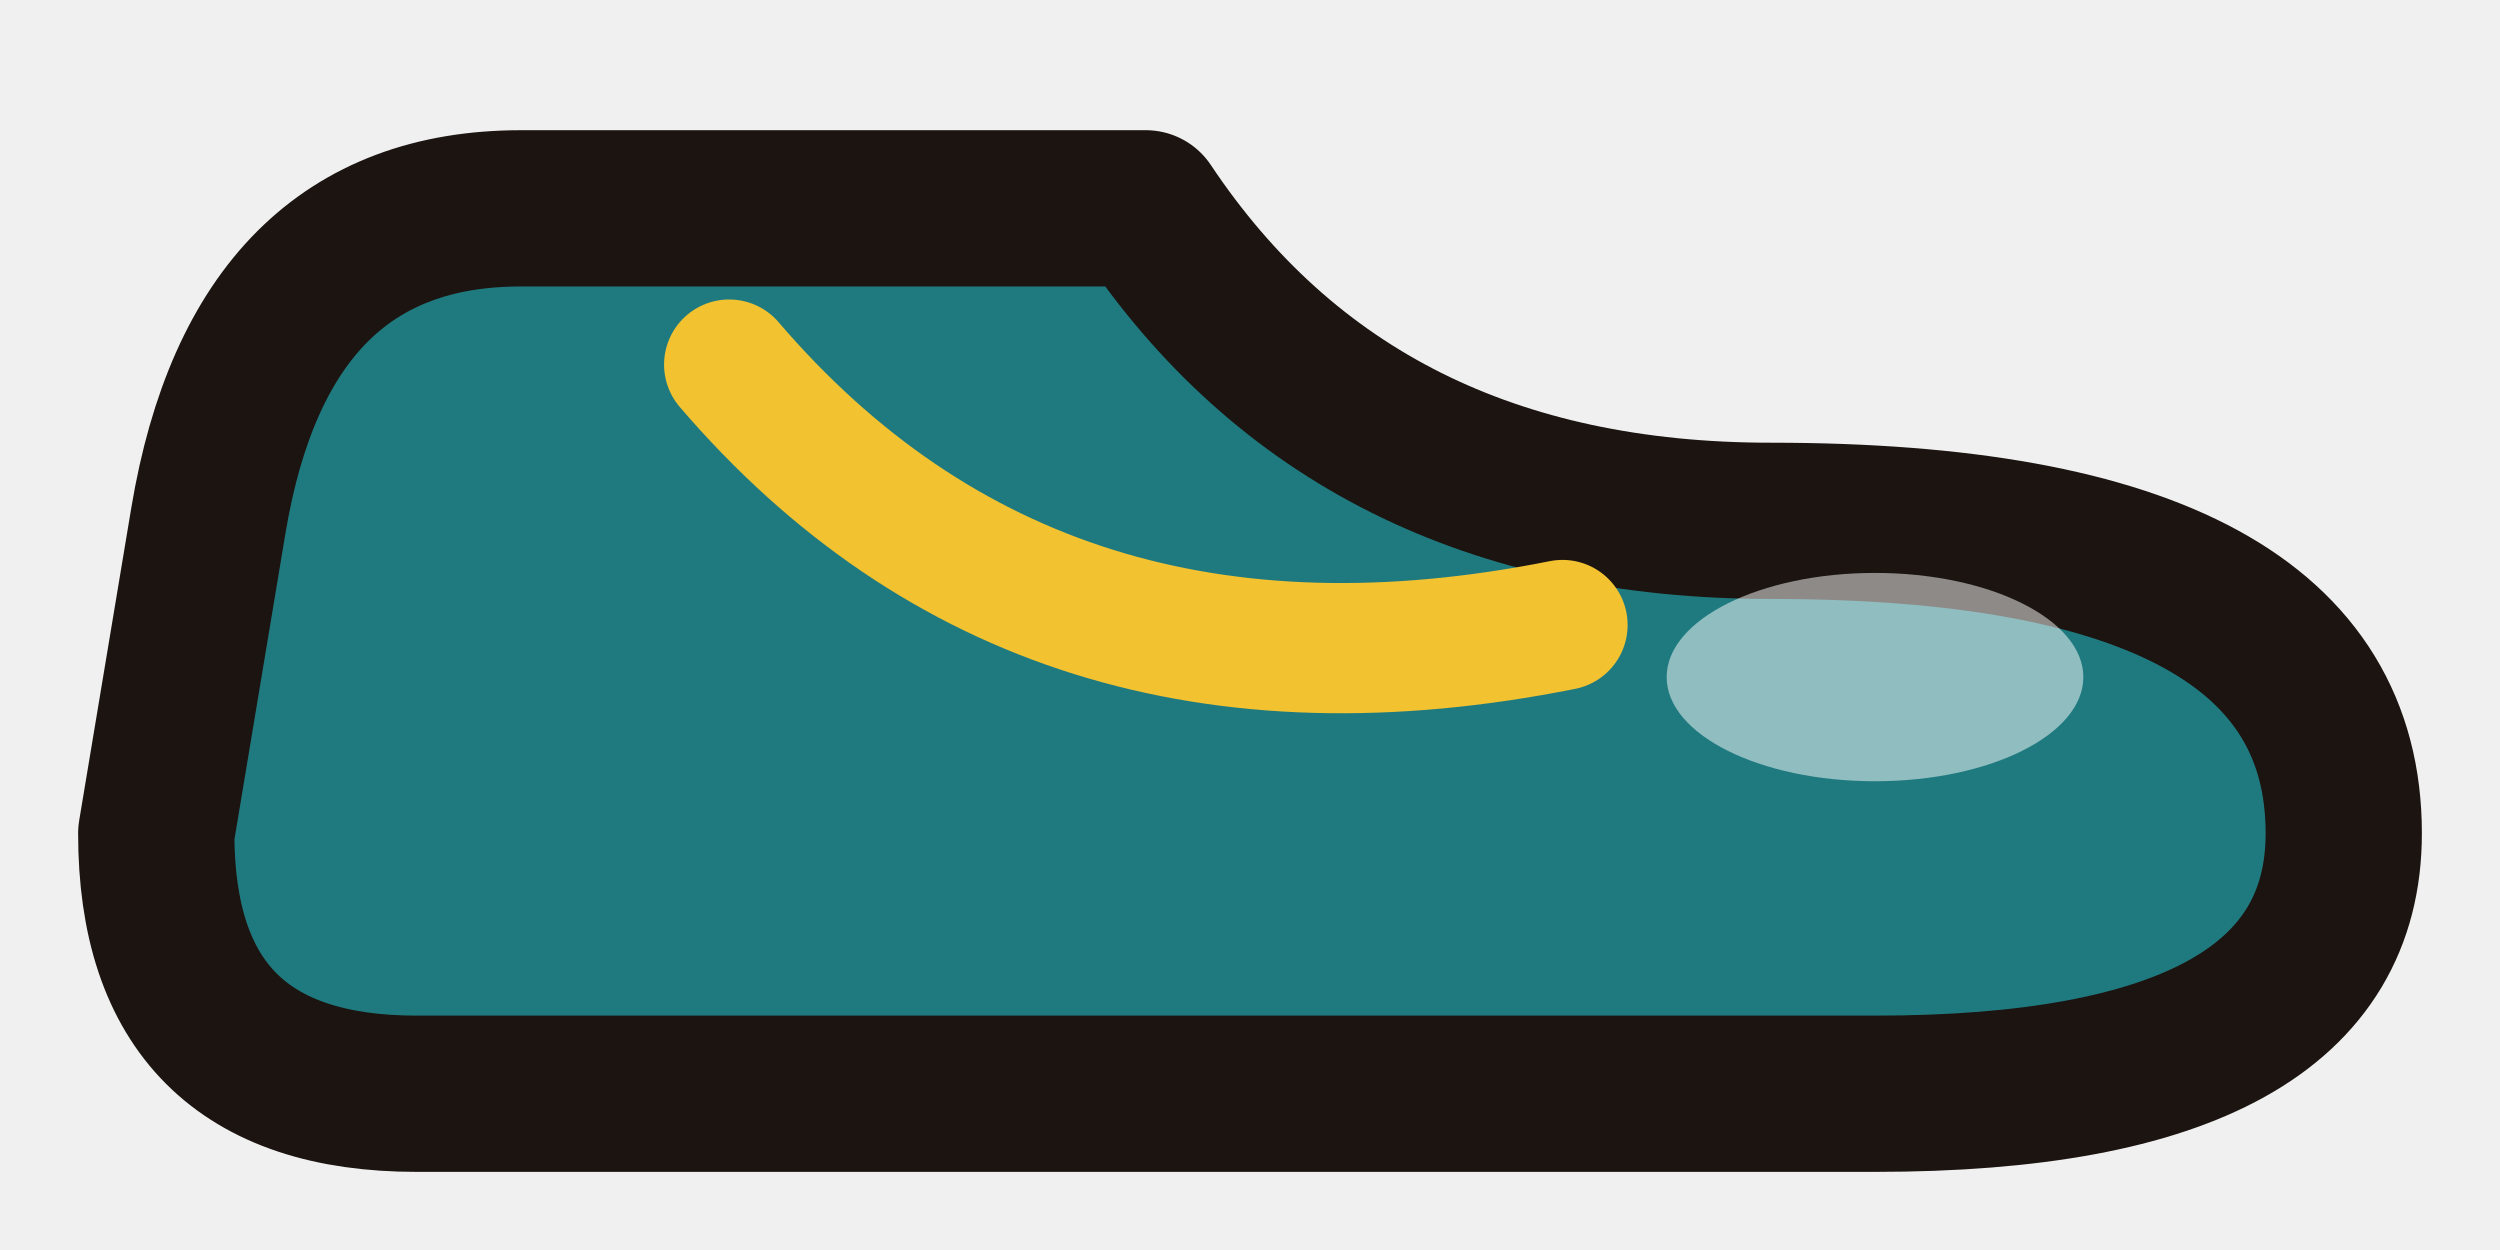
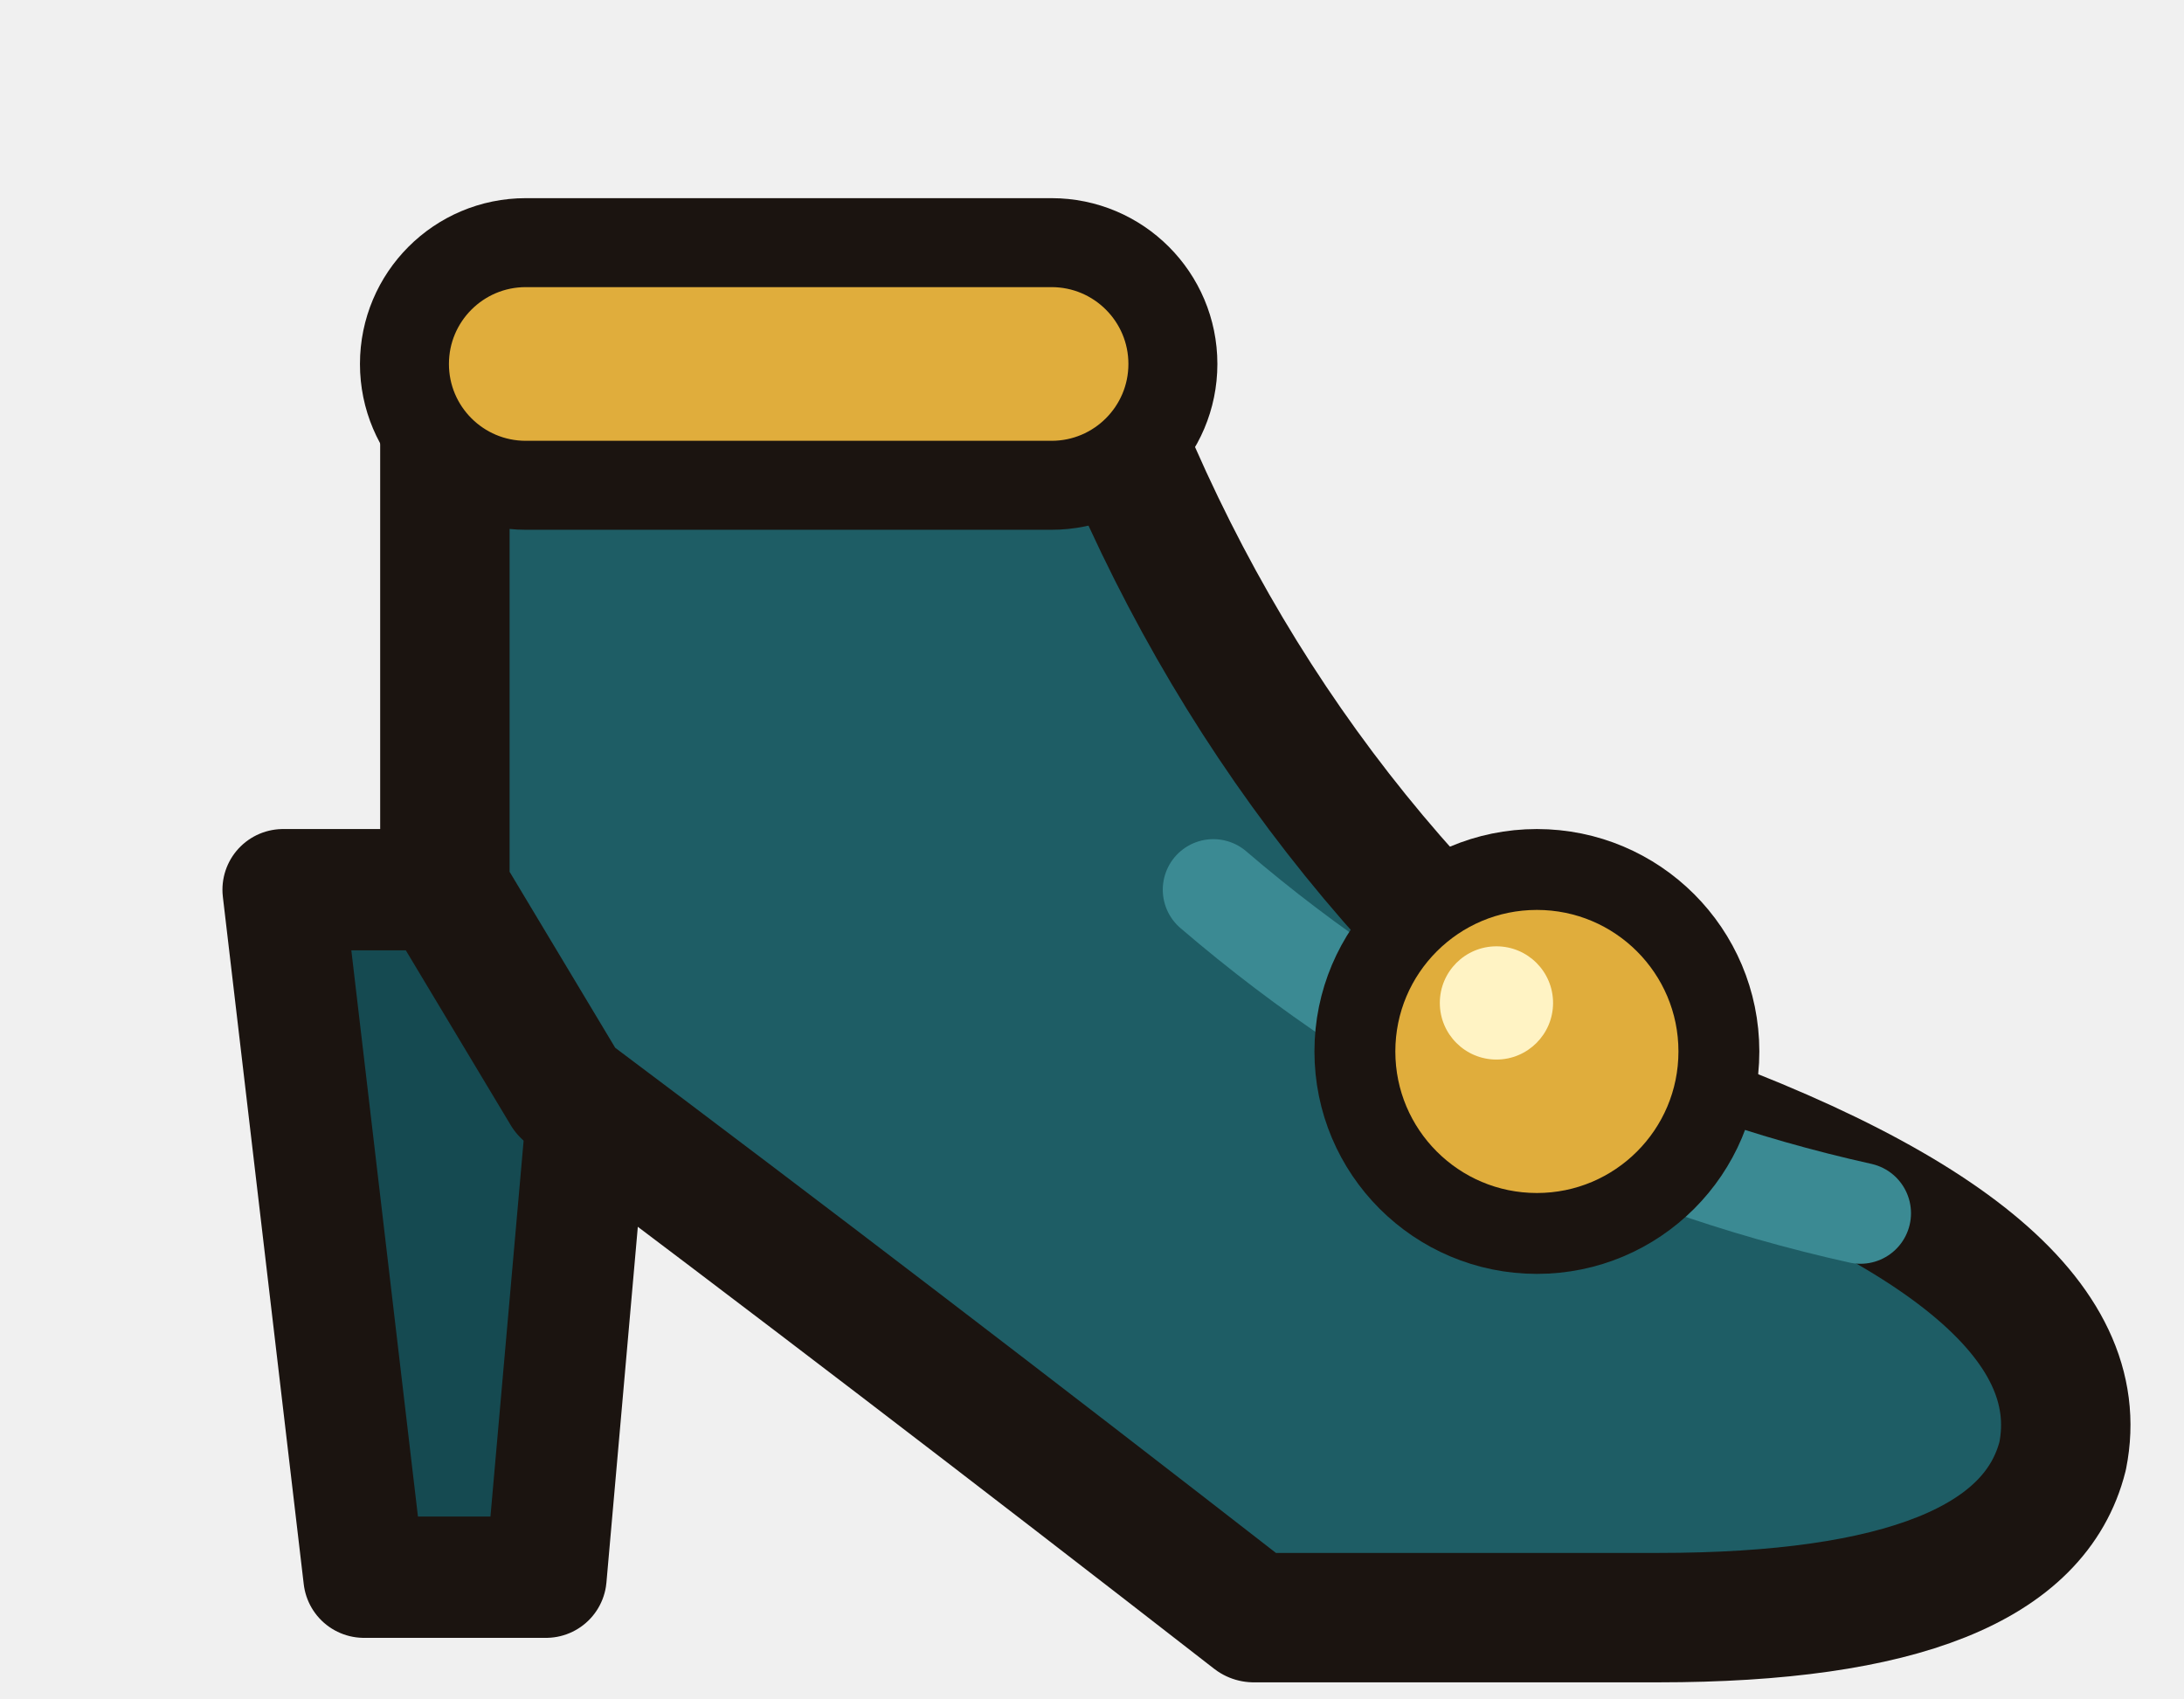
- <svg xmlns="http://www.w3.org/2000/svg" width="48" height="24" viewBox="0 0 48 24">
-   <path d="M10 4 L22 4 Q26 10 34 10 Q45 10 45 16 Q45 21 36 21 L8 21 Q3 21 3 16 L4 10 Q5 4 10 4 Z" fill="#1f7a80" stroke="#1b1410" stroke-width="3" stroke-linejoin="round" />
-   <path d="M14 7 Q20 14 30 12" fill="none" stroke="#f2c230" stroke-width="2.5" stroke-linecap="round" />
-   <ellipse cx="36" cy="13" rx="4" ry="2" fill="#ffffff" opacity="0.5" />
+ <svg xmlns="http://www.w3.org/2000/svg" width="54" height="42" viewBox="0 0 54 42">
+   <path d="M7 22 L15 22 L13.5 39 L9 39 Z" fill="#154a51" stroke="#1b1410" stroke-width="3" stroke-linejoin="round" />
+   <path d="M11 9 L27 9 Q31 20 40 27 Q52 31 51 36 Q50 40 41 40 L31 40 Q22 33 14 27 L11 22 Z" fill="#1e5d65" stroke="#1b1410" stroke-width="3.2" stroke-linejoin="round" />
+   <path d="M30 22 Q37 28 46 30" fill="none" stroke="#3b8a93" stroke-width="2.5" stroke-linecap="round" />
+   <circle cx="38" cy="26" r="4.5" fill="#e0ad3c" stroke="#1b1410" stroke-width="2" />
+   <circle cx="37" cy="24.8" r="1.4" fill="#fff3c4" />
+   <rect x="10" y="6" width="19" height="6" rx="3" fill="#e0ad3c" stroke="#1b1410" stroke-width="2.2" />
</svg>
